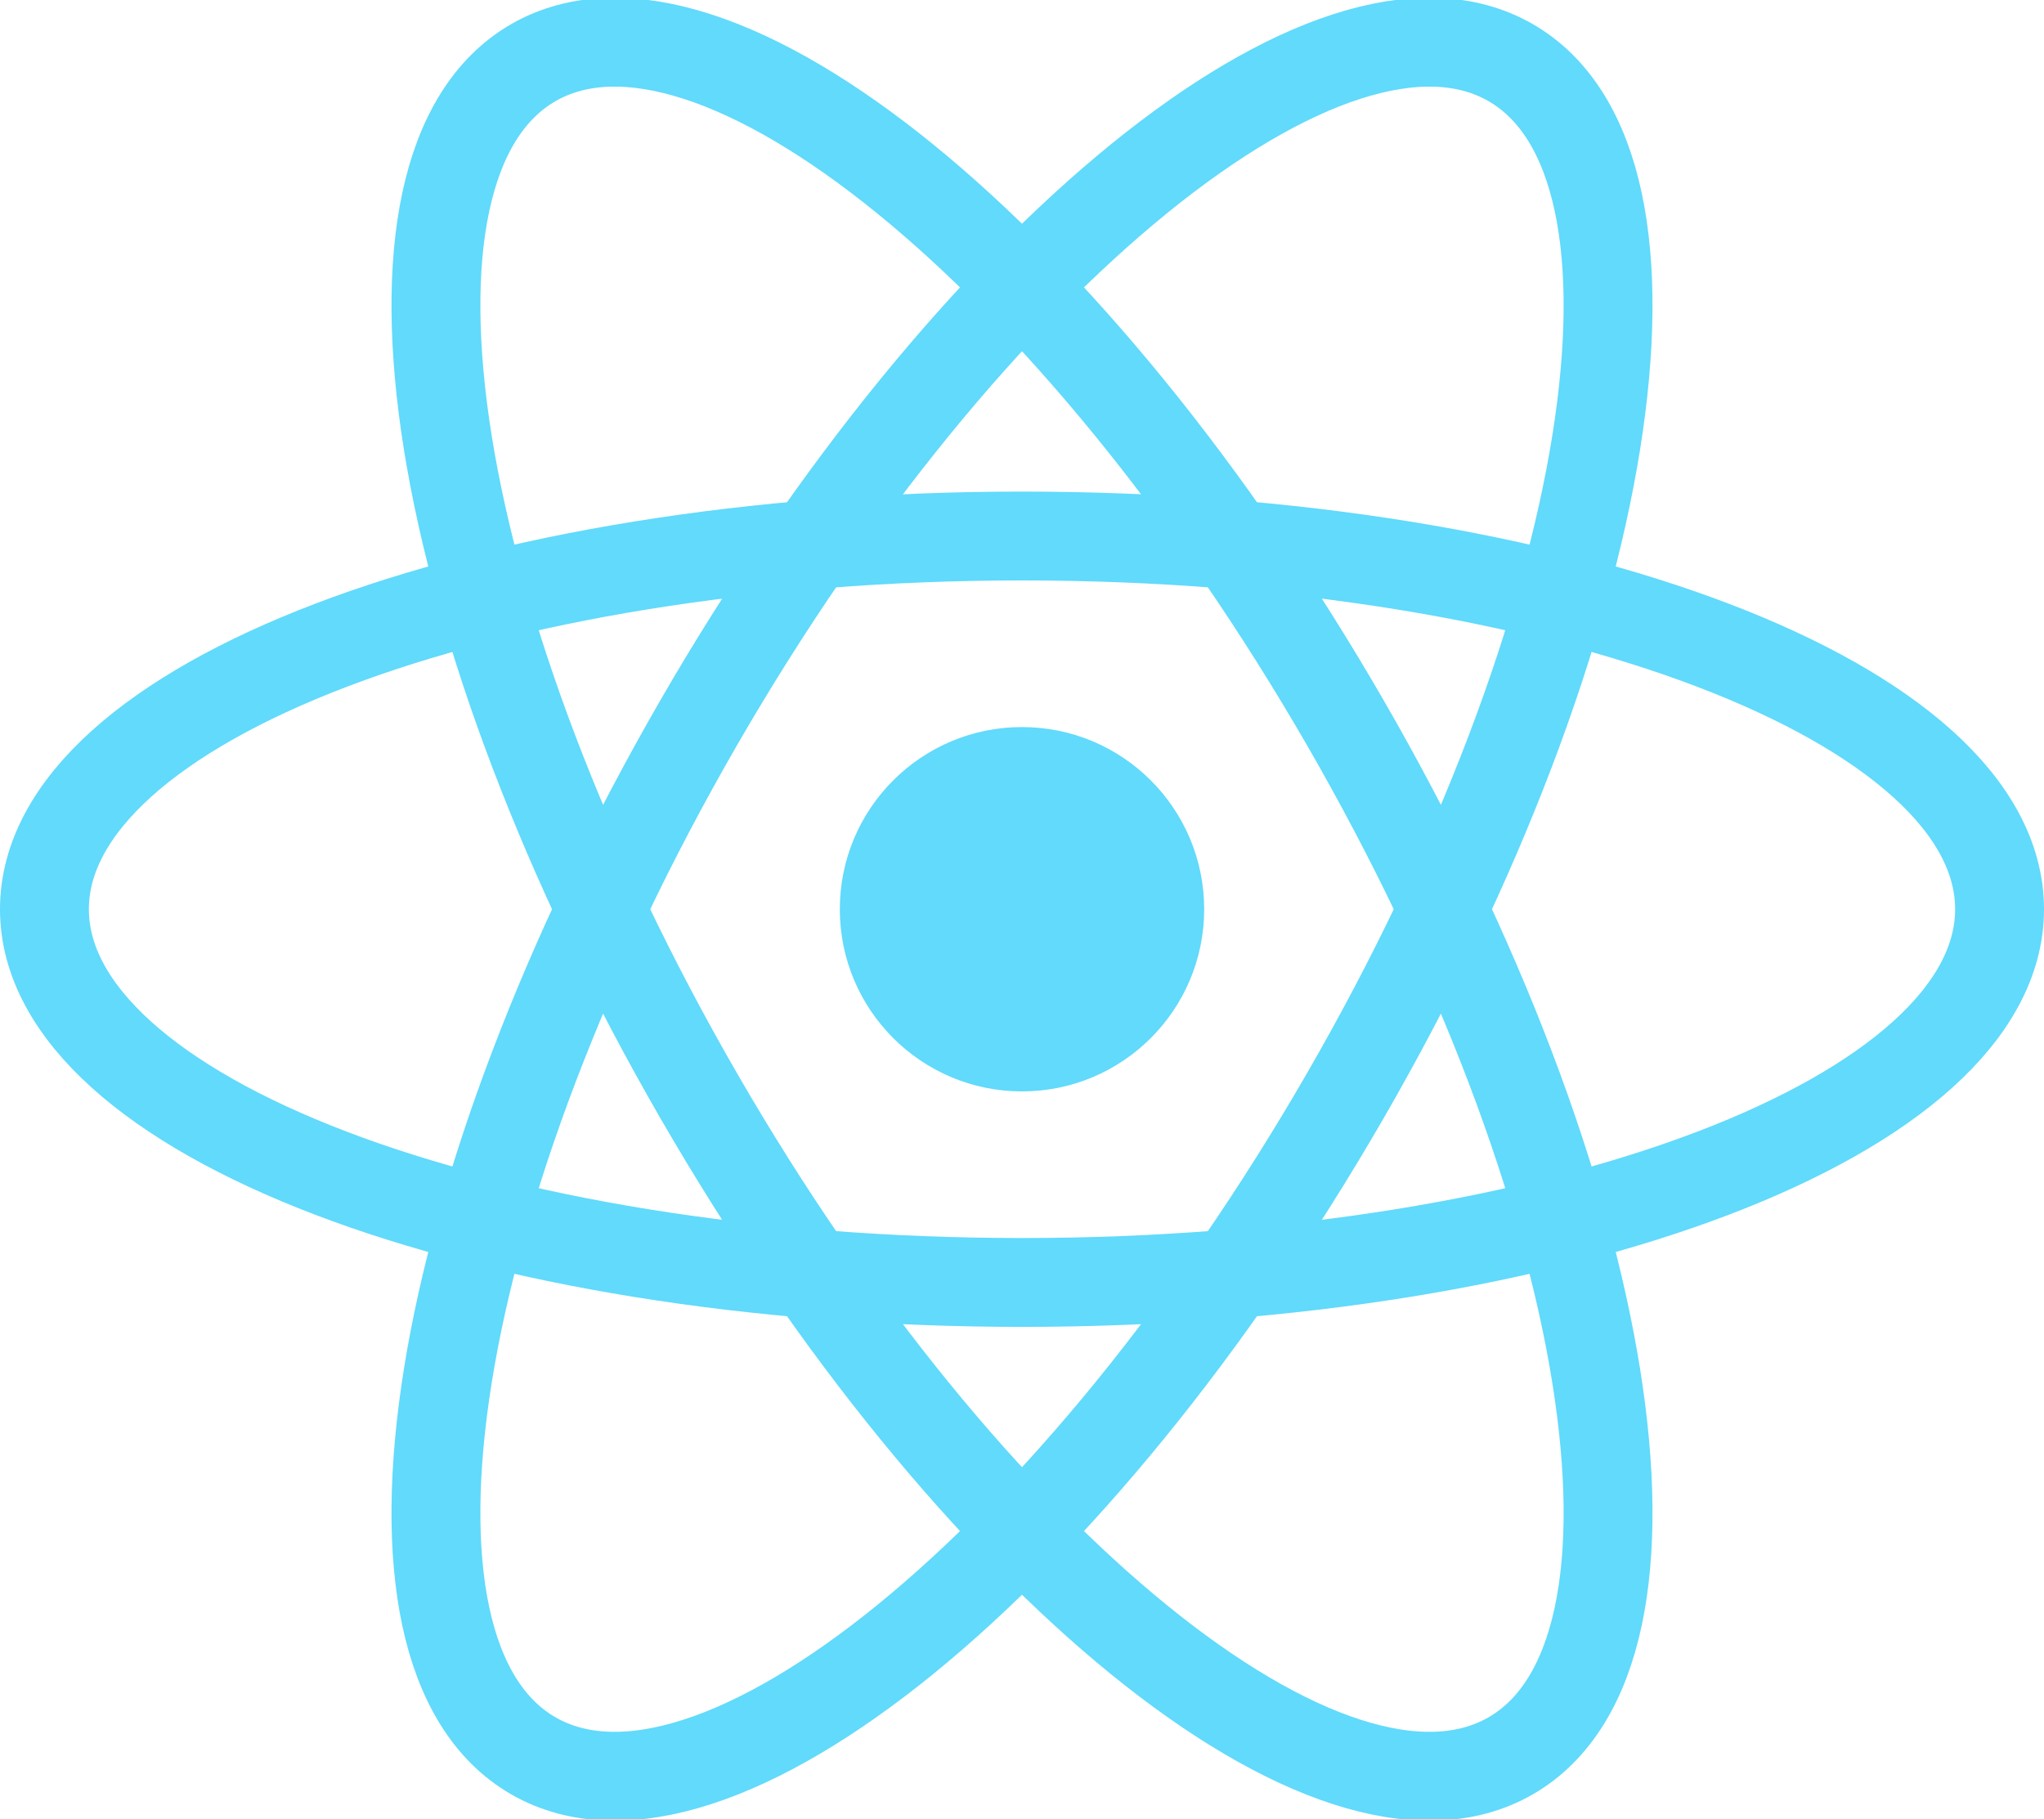
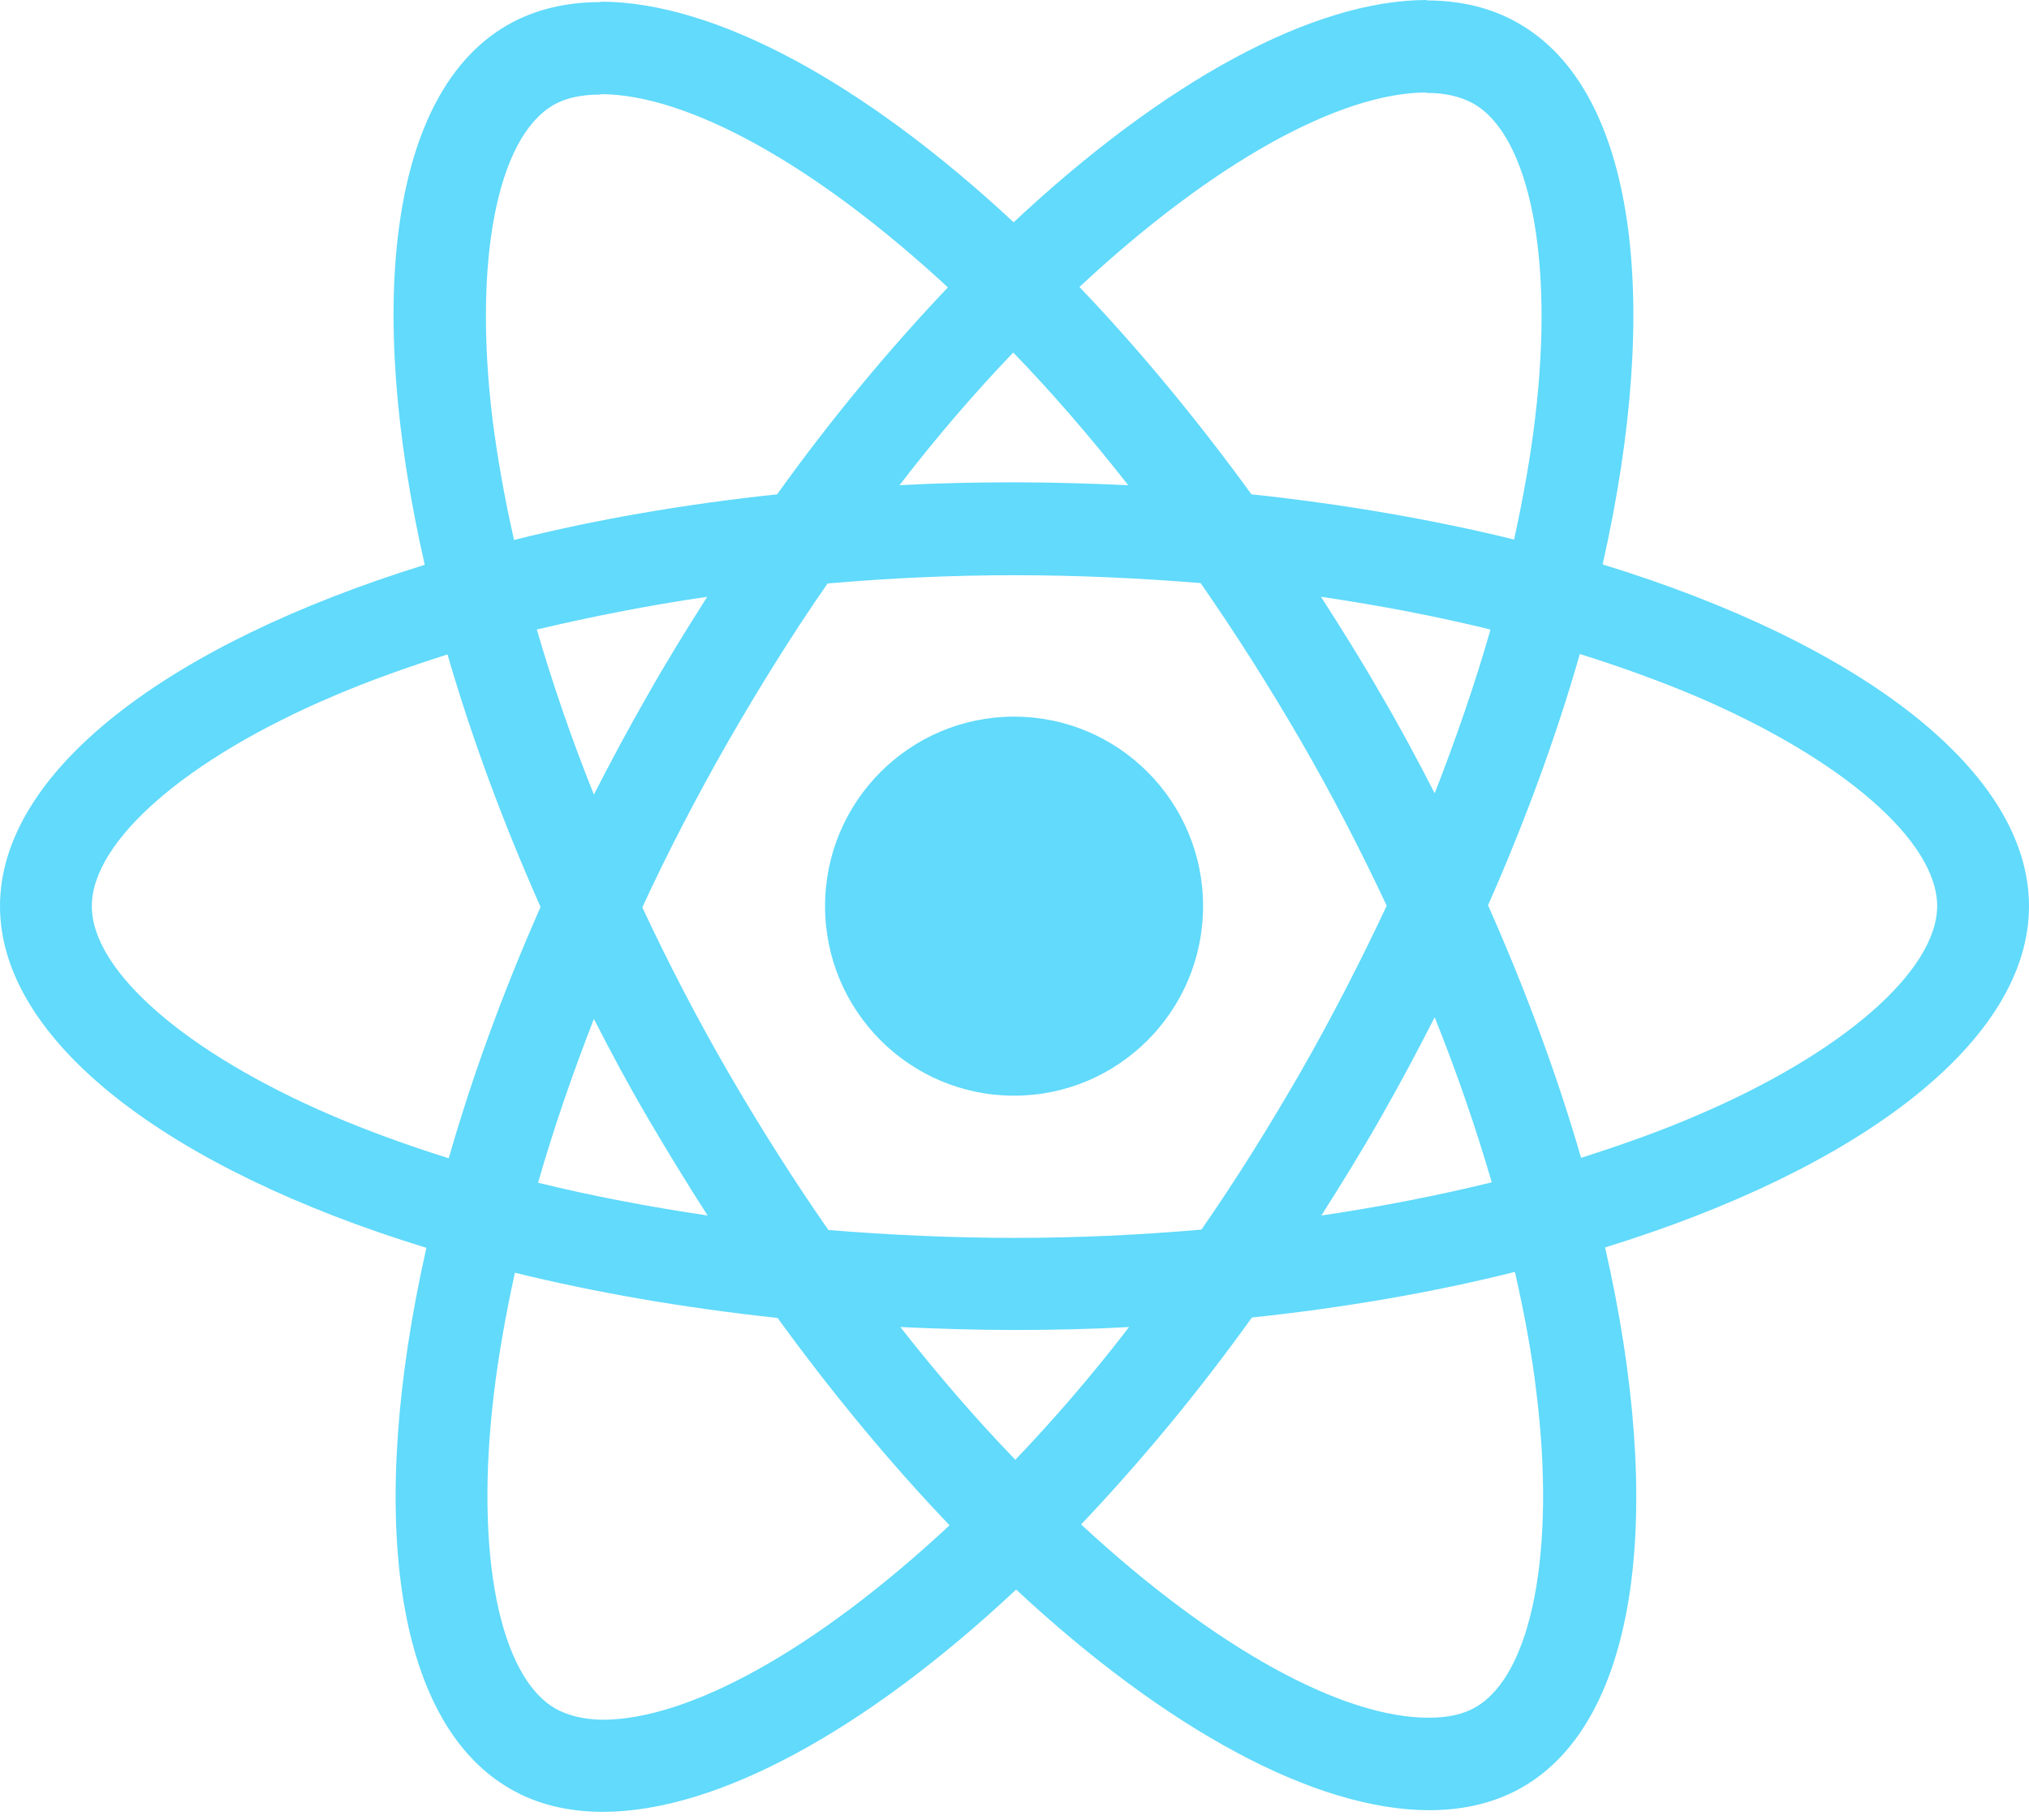
- <svg xmlns="http://www.w3.org/2000/svg" viewBox="-11.5 -10.232 23 20.463">
-   <circle cx="0" cy="0" r="2.05" fill="#61dafb" />
-   <g stroke="#61dafb" stroke-width="1" fill="none">
-     <ellipse rx="11" ry="4.2" />
-     <ellipse rx="11" ry="4.2" transform="rotate(60)" />
-     <ellipse rx="11" ry="4.2" transform="rotate(120)" />
-   </g>
+ <svg xmlns="http://www.w3.org/2000/svg" width="68" height="61" viewBox="0 0 68 61" fill="none">
+   <path d="M68 30.375C68 25.857 62.359 21.575 53.71 18.92C55.706 10.079 54.819 3.044 50.91 0.792C50.009 0.264 48.956 0.014 47.805 0.014V3.114C48.443 3.114 48.956 3.239 49.385 3.475C51.27 4.56 52.088 8.689 51.45 13.999C51.298 15.306 51.048 16.682 50.744 18.086C48.027 17.419 45.061 16.904 41.942 16.571C40.071 13.999 38.13 11.664 36.176 9.62C40.695 5.408 44.936 3.1 47.819 3.1V0C44.007 0 39.017 2.725 33.972 7.451C28.927 2.753 23.937 0.056 20.126 0.056V3.156C22.995 3.156 27.25 5.449 31.768 9.634C29.828 11.677 27.887 13.999 26.044 16.571C22.912 16.904 19.945 17.419 17.229 18.1C16.91 16.71 16.674 15.361 16.508 14.069C15.857 8.758 16.66 4.629 18.532 3.531C18.947 3.281 19.488 3.17 20.126 3.17V0.07C18.961 0.07 17.908 0.32 16.993 0.848C13.098 3.1 12.225 10.12 14.235 18.934C5.614 21.603 0 25.871 0 30.375C0 34.893 5.641 39.175 14.29 41.83C12.294 50.672 13.181 57.706 17.09 59.958C17.991 60.486 19.044 60.736 20.209 60.736C24.02 60.736 29.01 58.012 34.055 53.285C39.101 57.984 44.09 60.681 47.902 60.681C49.066 60.681 50.12 60.431 51.035 59.902C54.929 57.65 55.803 50.63 53.793 41.816C62.386 39.161 68 34.879 68 30.375V30.375ZM49.953 21.103C49.441 22.896 48.803 24.745 48.082 26.594C47.514 25.482 46.918 24.37 46.267 23.258C45.629 22.145 44.95 21.061 44.271 20.005C46.239 20.296 48.138 20.658 49.953 21.103ZM43.605 35.908C42.524 37.785 41.415 39.564 40.265 41.218C38.2 41.399 36.107 41.496 34 41.496C31.907 41.496 29.814 41.399 27.763 41.232C26.612 39.578 25.49 37.812 24.409 35.95C23.355 34.129 22.399 32.28 21.526 30.417C22.385 28.554 23.355 26.691 24.395 24.87C25.476 22.993 26.585 21.214 27.735 19.56C29.8 19.379 31.893 19.282 34 19.282C36.093 19.282 38.186 19.379 40.237 19.546C41.388 21.2 42.51 22.965 43.592 24.828C44.645 26.649 45.601 28.498 46.474 30.361C45.601 32.224 44.645 34.087 43.605 35.908ZM48.082 34.101C48.831 35.964 49.468 37.826 49.995 39.634C48.179 40.078 46.267 40.454 44.285 40.746C44.964 39.675 45.643 38.577 46.281 37.451C46.918 36.339 47.514 35.213 48.082 34.101ZM34.028 48.934C32.739 47.599 31.45 46.112 30.174 44.485C31.422 44.541 32.697 44.583 33.986 44.583C35.289 44.583 36.578 44.555 37.839 44.485C36.592 46.112 35.303 47.599 34.028 48.934ZM23.715 40.746C21.747 40.454 19.848 40.092 18.033 39.648C18.546 37.854 19.183 36.005 19.904 34.156C20.472 35.269 21.068 36.381 21.72 37.493C22.371 38.605 23.036 39.689 23.715 40.746ZM33.958 11.816C35.248 13.151 36.536 14.638 37.812 16.265C36.564 16.209 35.289 16.168 34 16.168C32.697 16.168 31.408 16.195 30.147 16.265C31.394 14.638 32.683 13.151 33.958 11.816ZM23.702 20.005C23.022 21.075 22.343 22.173 21.706 23.299C21.068 24.411 20.472 25.523 19.904 26.636C19.155 24.773 18.518 22.91 17.991 21.103C19.807 20.672 21.72 20.296 23.702 20.005V20.005ZM11.158 37.409C6.251 35.31 3.077 32.558 3.077 30.375C3.077 28.193 6.251 25.426 11.158 23.341C12.35 22.826 13.653 22.368 14.997 21.937C15.787 24.662 16.827 27.497 18.116 30.403C16.841 33.294 15.815 36.117 15.039 38.827C13.666 38.396 12.364 37.924 11.158 37.409ZM18.615 57.275C16.73 56.191 15.912 52.062 16.549 46.751C16.702 45.444 16.951 44.068 17.256 42.664C19.973 43.331 22.939 43.846 26.058 44.179C27.929 46.751 29.869 49.087 31.824 51.13C27.305 55.343 23.064 57.65 20.181 57.65C19.557 57.636 19.031 57.511 18.615 57.275V57.275ZM51.492 46.682C52.144 51.992 51.34 56.121 49.468 57.219C49.053 57.469 48.512 57.581 47.874 57.581C45.005 57.581 40.75 55.287 36.232 51.102C38.172 49.059 40.112 46.737 41.956 44.166C45.089 43.832 48.055 43.318 50.771 42.636C51.09 44.04 51.34 45.389 51.492 46.682V46.682ZM56.828 37.409C55.636 37.924 54.334 38.383 52.989 38.813C52.199 36.089 51.159 33.253 49.87 30.347C51.145 27.456 52.171 24.634 52.947 21.923C54.32 22.354 55.623 22.826 56.842 23.341C61.749 25.44 64.923 28.193 64.923 30.375C64.909 32.558 61.735 35.324 56.828 37.409V37.409Z" fill="#61DAFB" />
+   <path d="M33.986 36.729C37.484 36.729 40.32 33.884 40.32 30.376C40.32 26.867 37.484 24.023 33.986 24.023C30.487 24.023 27.651 26.867 27.651 30.376C27.651 33.884 30.487 36.729 33.986 36.729Z" fill="#61DAFB" />
</svg>
